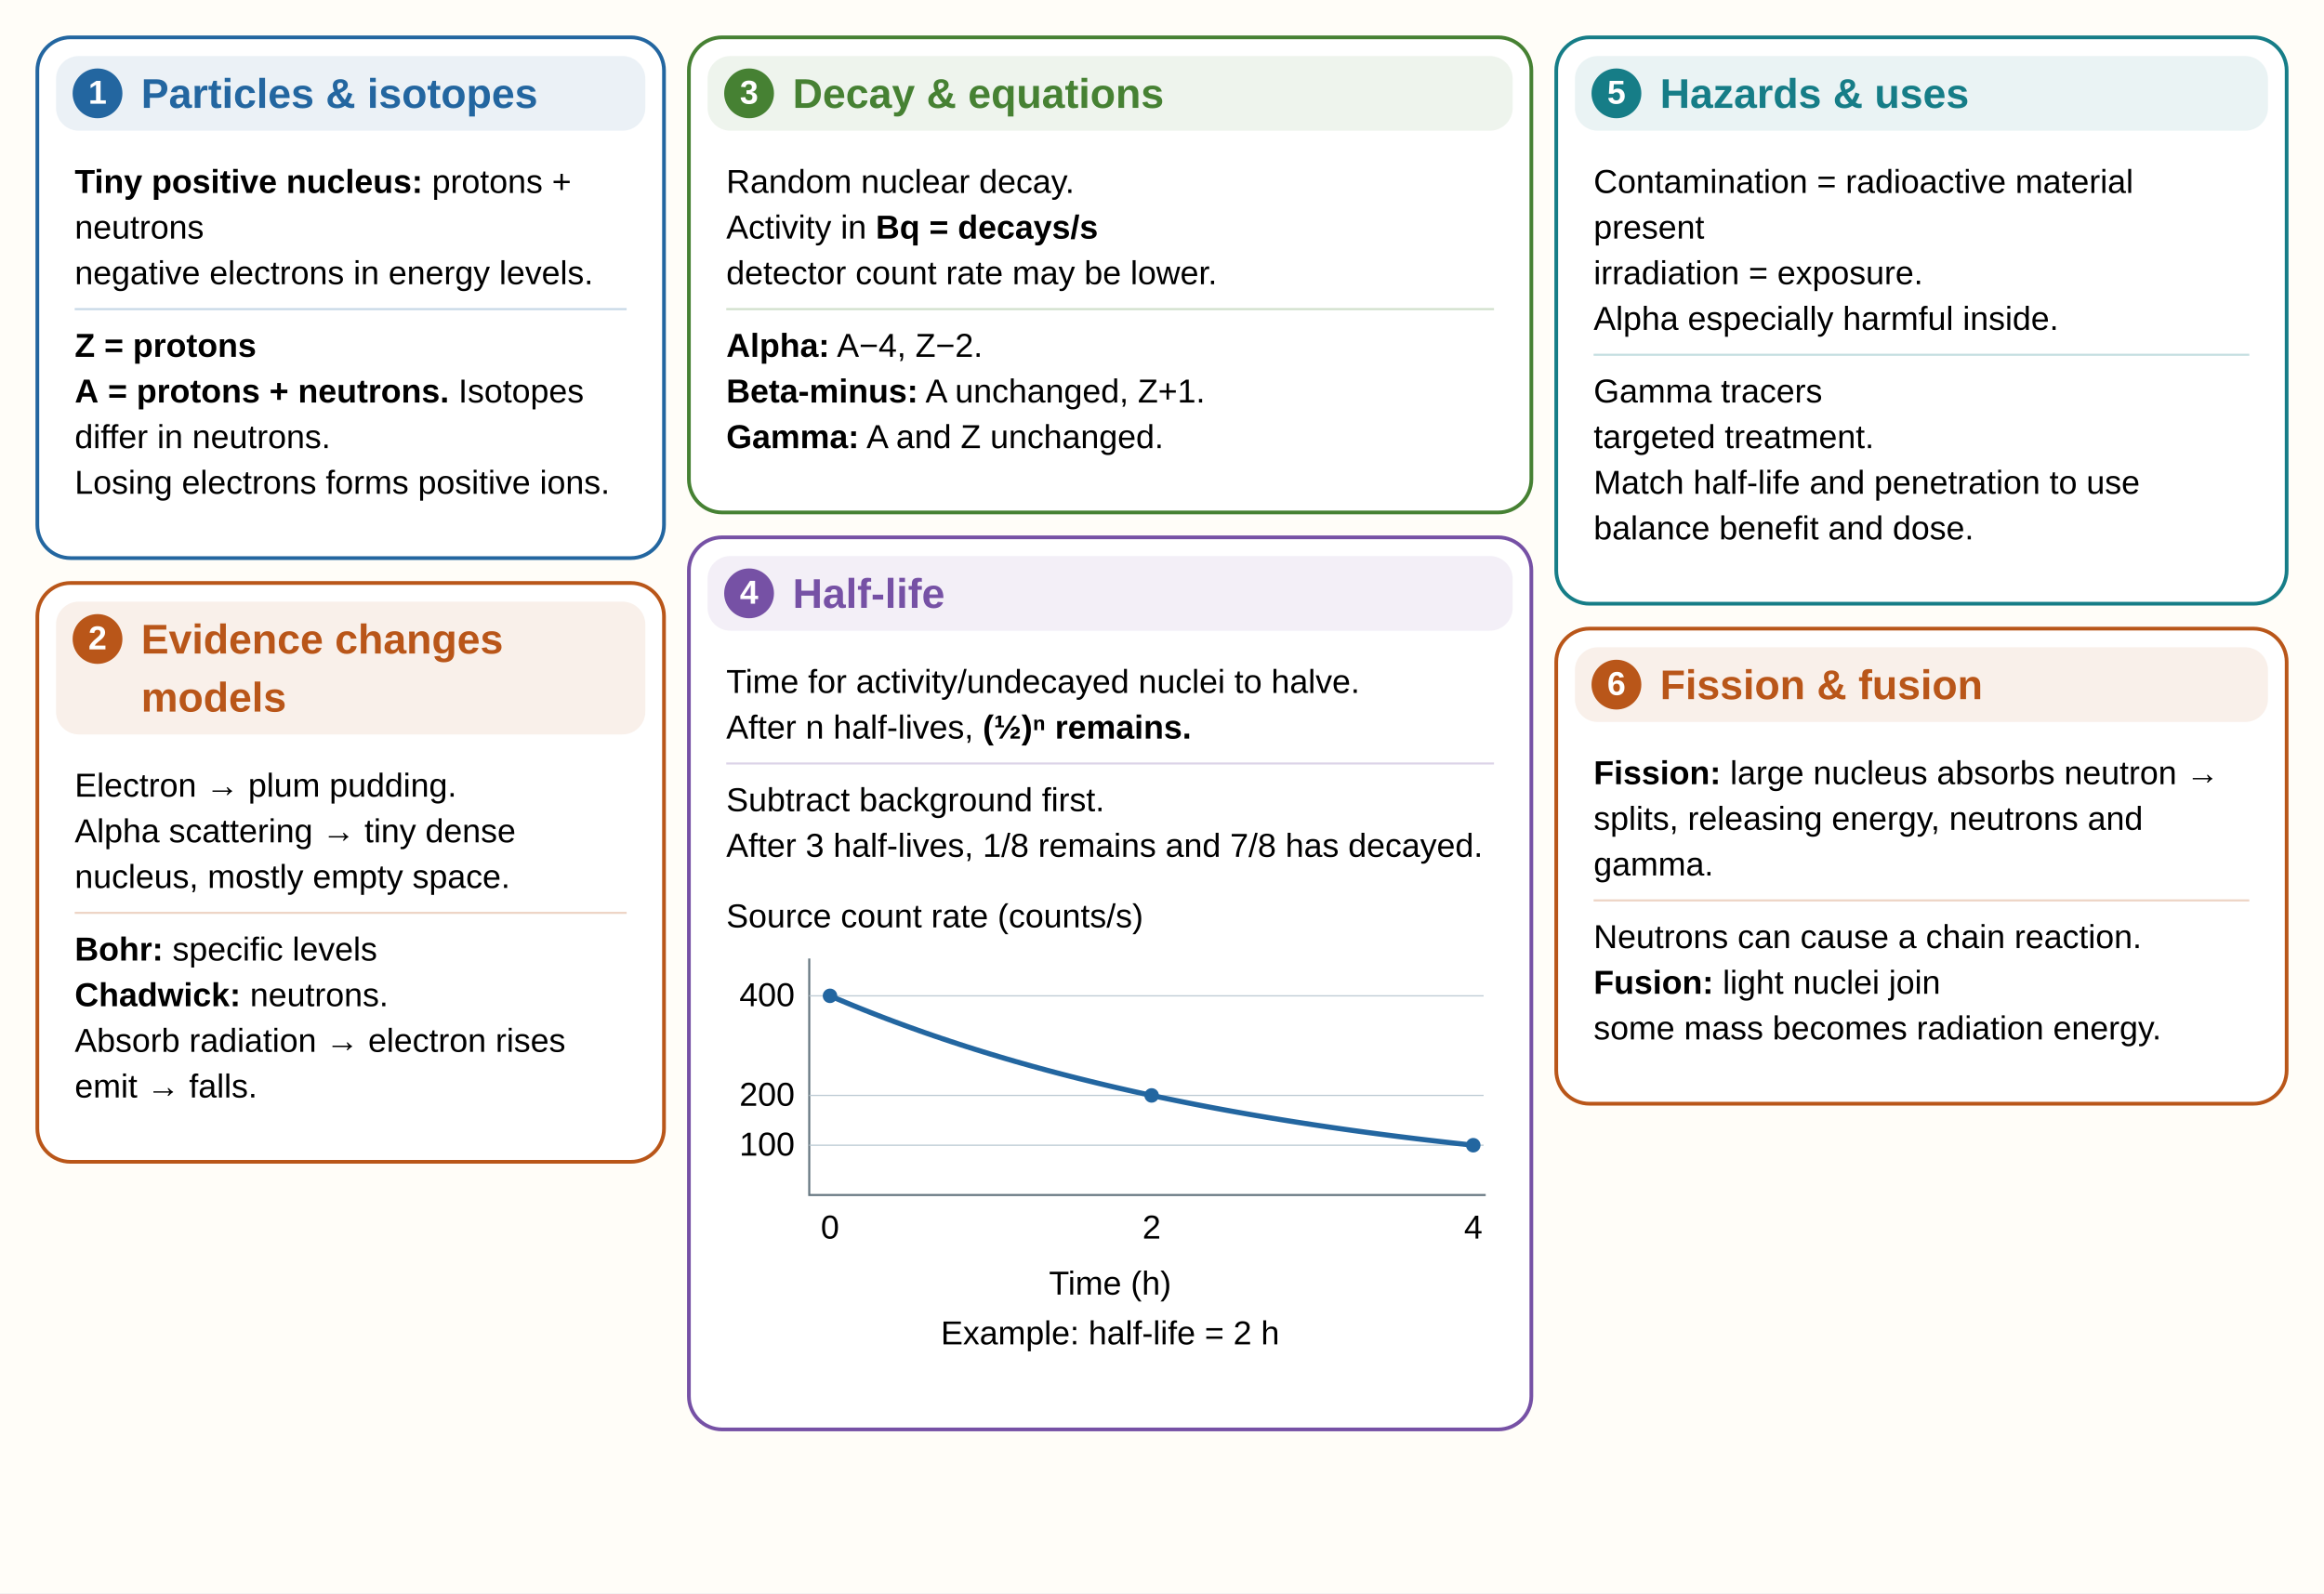
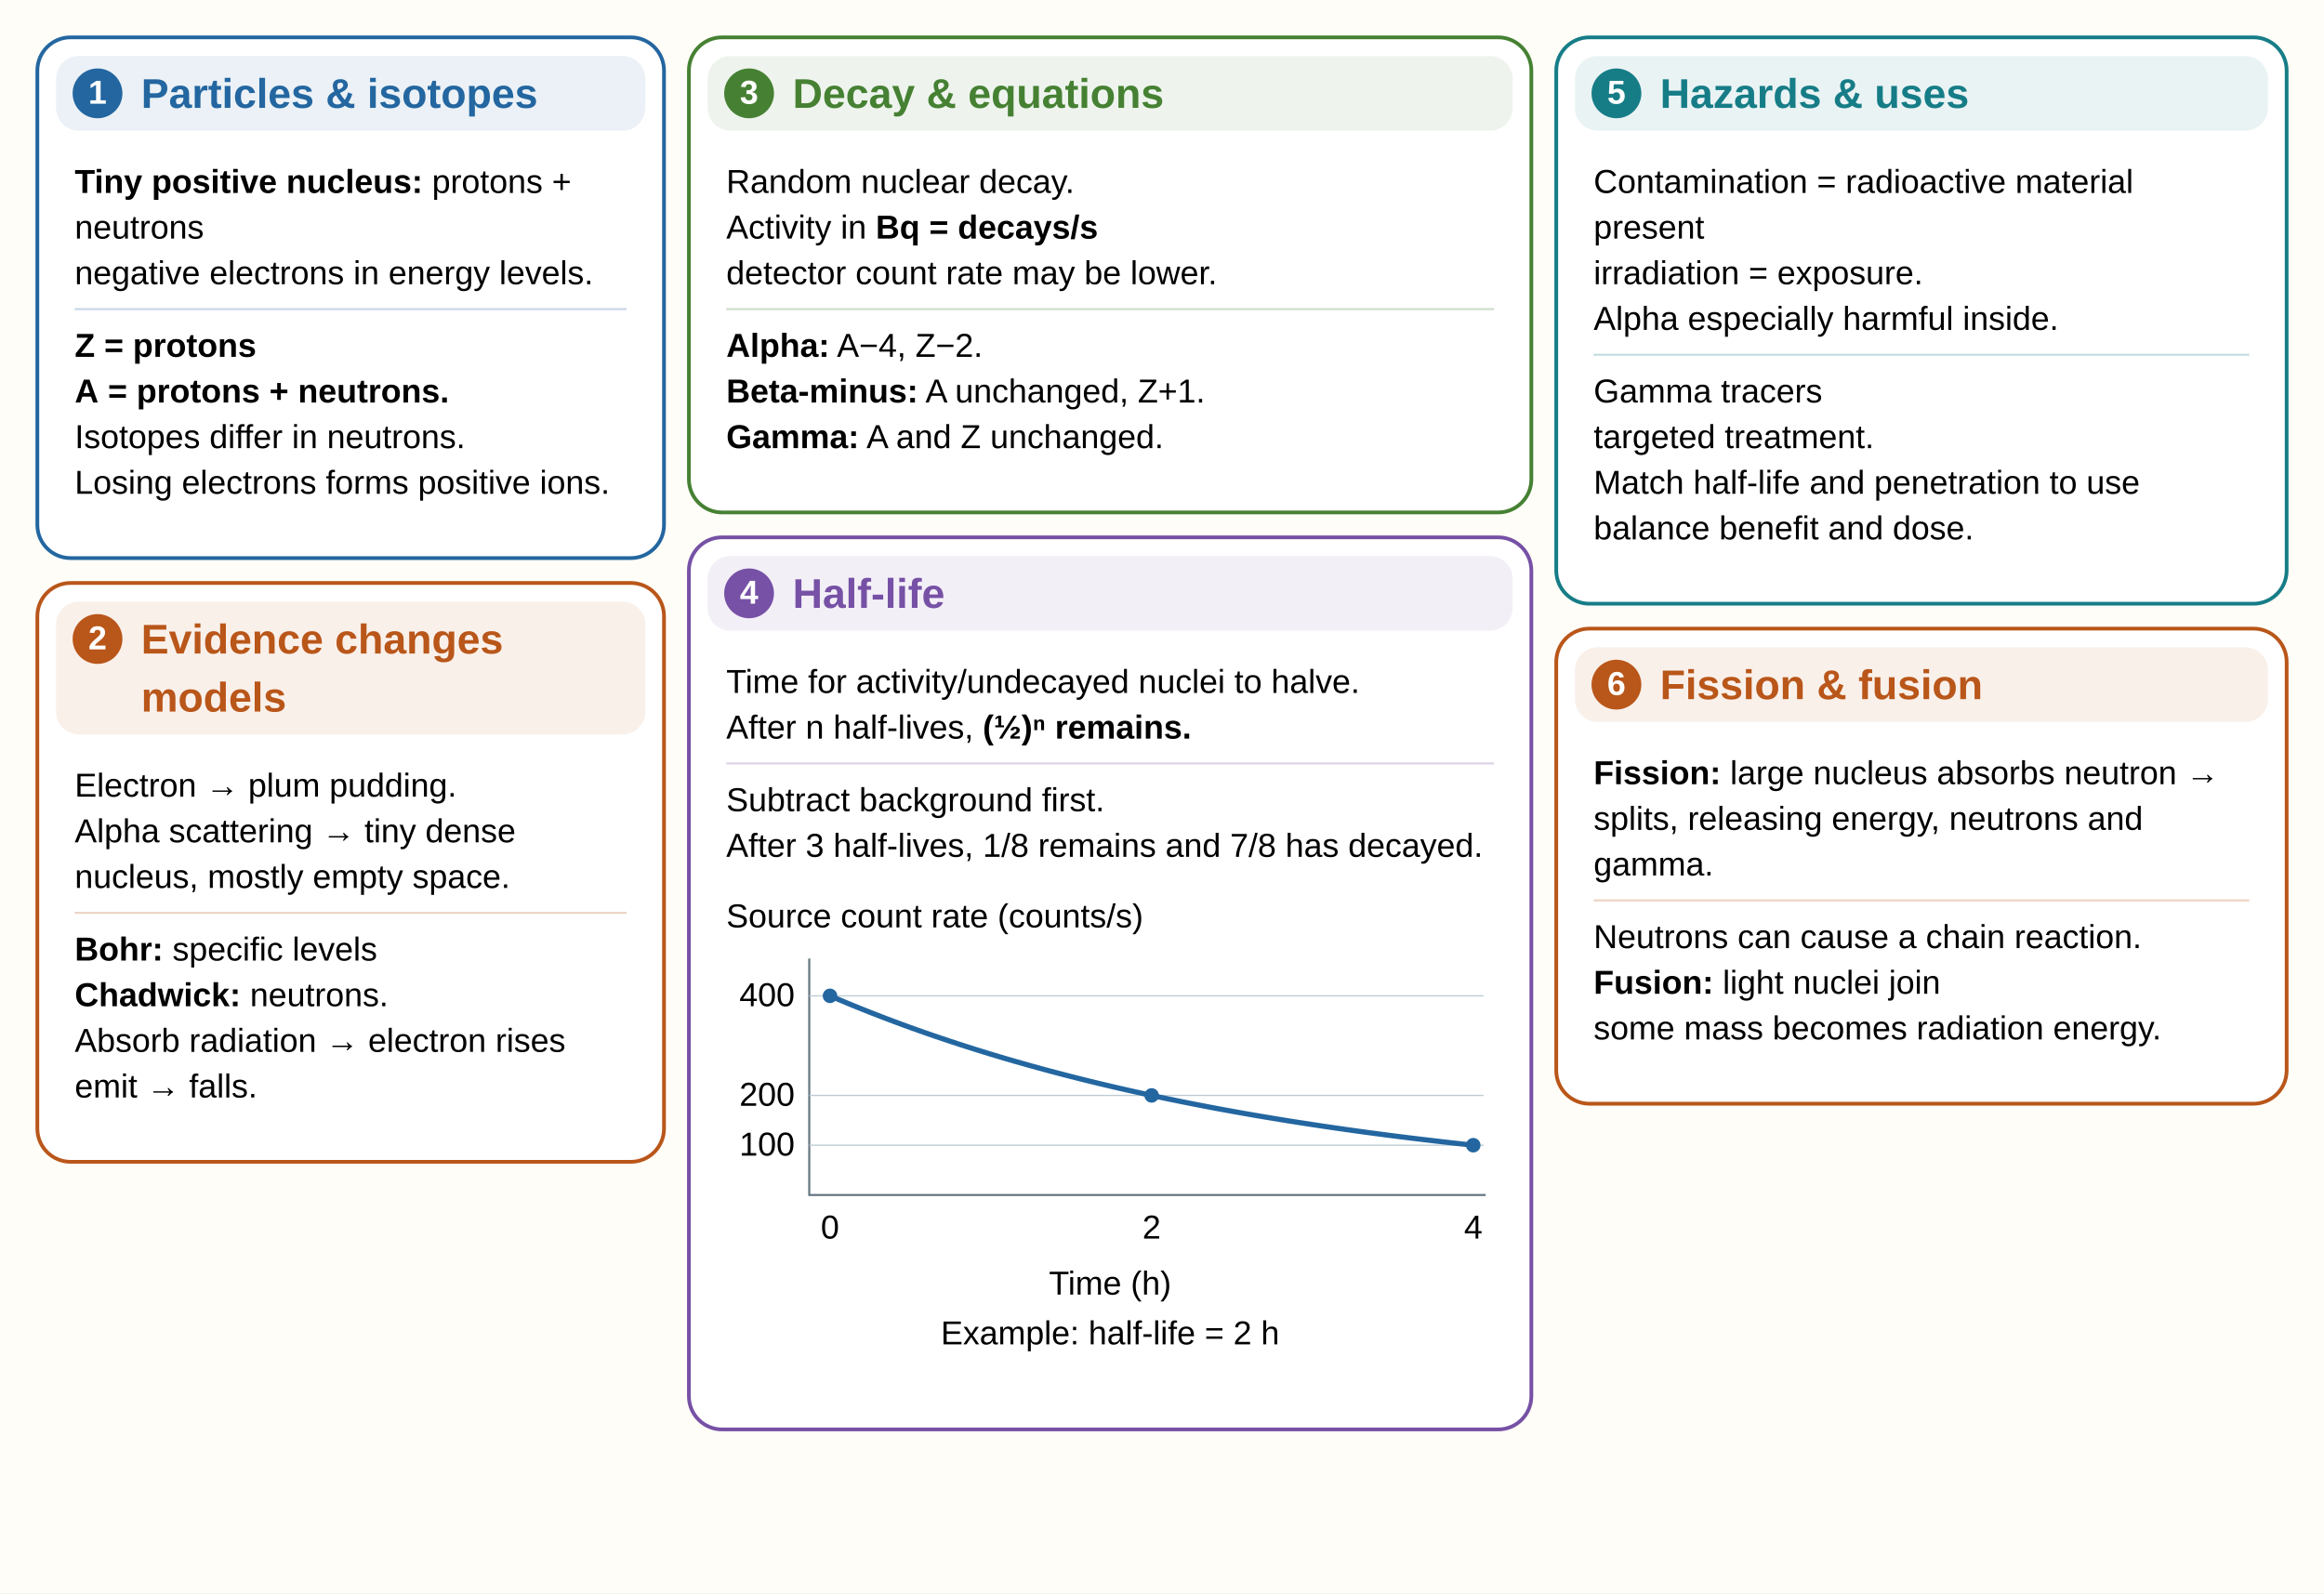
<svg xmlns="http://www.w3.org/2000/svg" width="2400" height="1645.714" viewBox="0 0 1120 768" role="img" aria-labelledby="map-title map-description" data-print-width-mm="277" font-family="Segoe UI,Arial,sans-serif">
  <defs>
    <marker id="arrow-2366a0" viewBox="0 0 10 10" refX="9" refY="5" markerWidth="4" markerHeight="4" orient="auto-start-reverse">
      <path d="M1 1L9 5L1 9" fill="none" stroke="#2366a0" stroke-width="2" stroke-linejoin="round" />
    </marker>
    <marker id="arrow-b95619" viewBox="0 0 10 10" refX="9" refY="5" markerWidth="4" markerHeight="4" orient="auto-start-reverse">
      <path d="M1 1L9 5L1 9" fill="none" stroke="#b95619" stroke-width="2" stroke-linejoin="round" />
    </marker>
    <marker id="arrow-468133" viewBox="0 0 10 10" refX="9" refY="5" markerWidth="4" markerHeight="4" orient="auto-start-reverse">
      <path d="M1 1L9 5L1 9" fill="none" stroke="#468133" stroke-width="2" stroke-linejoin="round" />
    </marker>
    <marker id="arrow-7651a5" viewBox="0 0 10 10" refX="9" refY="5" markerWidth="4" markerHeight="4" orient="auto-start-reverse">
      <path d="M1 1L9 5L1 9" fill="none" stroke="#7651a5" stroke-width="2" stroke-linejoin="round" />
    </marker>
    <marker id="arrow-167d87" viewBox="0 0 10 10" refX="9" refY="5" markerWidth="4" markerHeight="4" orient="auto-start-reverse">
      <path d="M1 1L9 5L1 9" fill="none" stroke="#167d87" stroke-width="2" stroke-linejoin="round" />
    </marker>
    <marker id="arrow-b95619" viewBox="0 0 10 10" refX="9" refY="5" markerWidth="4" markerHeight="4" orient="auto-start-reverse">
      <path d="M1 1L9 5L1 9" fill="none" stroke="#b95619" stroke-width="2" stroke-linejoin="round" />
    </marker>
  </defs>
  <rect width="1120" height="768" fill="#fffdf8" />
  <g class="map-section" id="section-1" data-source-panel="0" data-bounds="0,0,302,251" transform="translate(18 18)">
    <rect width="302" height="251" rx="16" fill="white" stroke="#2366a0" stroke-width="1.8" />
    <g class="section-heading">
      <rect x="9" y="9" width="284" height="36" rx="11" fill="#2366a0" opacity=".09" />
      <circle cx="29" cy="27" r="12" fill="#2366a0" />
      <text class="diagram-label" x="29" y="32" font-size="16" fill="white" font-weight="700" text-anchor="middle">1</text>
      <text class="panel-title" x="50" y="34" font-size="20" fill="#2366a0" font-weight="700" text-anchor="start">Particles &amp; isotopes</text>
    </g>
    <g class="section-body">
      <text class="body-text" x="18" y="75" font-size="16" fill="#000000" font-weight="400" text-anchor="start">
        <tspan font-weight="700">Tiny</tspan>
        <tspan font-weight="700">positive</tspan>
        <tspan font-weight="700">nucleus:</tspan> protons +</text>
      <text class="body-text" x="18" y="97" font-size="16" fill="#000000" font-weight="400" text-anchor="start">neutrons</text>
      <text class="body-text" x="18" y="119" font-size="16" fill="#000000" font-weight="400" text-anchor="start">negative electrons in energy levels.</text>
      <path class="section-divider" d="M18 131H284" stroke="#2366a0" stroke-opacity=".25" stroke-width="1" fill="none" />
      <text class="body-text" x="18" y="154" font-size="16" fill="#000000" font-weight="400" text-anchor="start">
        <tspan font-weight="700">Z</tspan>
        <tspan font-weight="700">=</tspan>
        <tspan font-weight="700">protons</tspan>
      </text>
      <text class="body-text" x="18" y="176" font-size="16" fill="#000000" font-weight="400" text-anchor="start">
        <tspan font-weight="700">A</tspan>
        <tspan font-weight="700">=</tspan>
        <tspan font-weight="700">protons</tspan>
        <tspan font-weight="700">+</tspan>
-         <tspan font-weight="700">neutrons.</tspan> Isotopes</text>
-       <text class="body-text" x="18" y="198" font-size="16" fill="#000000" font-weight="400" text-anchor="start">differ in neutrons.</text>
+         <tspan font-weight="700">neutrons.</tspan>
+       </text>
+       <text class="body-text" x="18" y="198" font-size="16" fill="#000000" font-weight="400" text-anchor="start">Isotopes differ in neutrons.</text>
      <text class="body-text" x="18" y="220" font-size="16" fill="#000000" font-weight="400" text-anchor="start">Losing electrons forms positive ions.</text>
    </g>
  </g>
  <g class="map-section" id="section-2" data-source-panel="1" data-bounds="0,0,302,279" transform="translate(18 281)">
    <rect width="302" height="279" rx="16" fill="white" stroke="#b95619" stroke-width="1.8" />
    <g class="section-heading">
      <rect x="9" y="9" width="284" height="64" rx="11" fill="#b95619" opacity=".09" />
      <circle cx="29" cy="27" r="12" fill="#b95619" />
      <text class="diagram-label" x="29" y="32" font-size="16" fill="white" font-weight="700" text-anchor="middle">2</text>
      <text class="panel-title" x="50" y="34" font-size="20" fill="#b95619" font-weight="700" text-anchor="start">Evidence changes</text>
      <text class="panel-title" x="50" y="62" font-size="20" fill="#b95619" font-weight="700" text-anchor="start">models</text>
    </g>
    <g class="section-body">
      <text class="body-text" x="18" y="103" font-size="16" fill="#000000" font-weight="400" text-anchor="start">Electron → plum pudding.</text>
      <text class="body-text" x="18" y="125" font-size="16" fill="#000000" font-weight="400" text-anchor="start">Alpha scattering → tiny dense</text>
      <text class="body-text" x="18" y="147" font-size="16" fill="#000000" font-weight="400" text-anchor="start">nucleus, mostly empty space.</text>
      <path class="section-divider" d="M18 159H284" stroke="#b95619" stroke-opacity=".25" stroke-width="1" fill="none" />
      <text class="body-text" x="18" y="182" font-size="16" fill="#000000" font-weight="400" text-anchor="start">
        <tspan font-weight="700">Bohr:</tspan> specific levels</text>
      <text class="body-text" x="18" y="204" font-size="16" fill="#000000" font-weight="400" text-anchor="start">
        <tspan font-weight="700">Chadwick:</tspan> neutrons.</text>
      <text class="body-text" x="18" y="226" font-size="16" fill="#000000" font-weight="400" text-anchor="start">Absorb radiation → electron rises</text>
      <text class="body-text" x="18" y="248" font-size="16" fill="#000000" font-weight="400" text-anchor="start">emit → falls.</text>
    </g>
  </g>
  <g class="map-section" id="section-3" data-source-panel="2" data-bounds="0,0,406,229" transform="translate(332 18)">
    <rect width="406" height="229" rx="16" fill="white" stroke="#468133" stroke-width="1.8" />
    <g class="section-heading">
      <rect x="9" y="9" width="388" height="36" rx="11" fill="#468133" opacity=".09" />
      <circle cx="29" cy="27" r="12" fill="#468133" />
      <text class="diagram-label" x="29" y="32" font-size="16" fill="white" font-weight="700" text-anchor="middle">3</text>
      <text class="panel-title" x="50" y="34" font-size="20" fill="#468133" font-weight="700" text-anchor="start">Decay &amp; equations</text>
    </g>
    <g class="section-body">
      <text class="body-text" x="18" y="75" font-size="16" fill="#000000" font-weight="400" text-anchor="start">Random nuclear decay.</text>
      <text class="body-text" x="18" y="97" font-size="16" fill="#000000" font-weight="400" text-anchor="start">Activity in <tspan font-weight="700">Bq</tspan>
        <tspan font-weight="700">=</tspan>
        <tspan font-weight="700">decays/s</tspan>
      </text>
      <text class="body-text" x="18" y="119" font-size="16" fill="#000000" font-weight="400" text-anchor="start">detector count rate may be lower.</text>
      <path class="section-divider" d="M18 131H388" stroke="#468133" stroke-opacity=".25" stroke-width="1" fill="none" />
      <text class="body-text" x="18" y="154" font-size="16" fill="#000000" font-weight="400" text-anchor="start">
        <tspan font-weight="700">Alpha:</tspan> A−4, Z−2.</text>
      <text class="body-text" x="18" y="176" font-size="16" fill="#000000" font-weight="400" text-anchor="start">
        <tspan font-weight="700">Beta-minus:</tspan> A unchanged, Z+1.</text>
      <text class="body-text" x="18" y="198" font-size="16" fill="#000000" font-weight="400" text-anchor="start">
        <tspan font-weight="700">Gamma:</tspan> A and Z unchanged.</text>
    </g>
  </g>
  <g class="map-section" id="section-4" data-source-panel="3" data-bounds="0,0,406,430" transform="translate(332 259)">
    <rect width="406" height="430" rx="16" fill="white" stroke="#7651a5" stroke-width="1.8" />
    <g class="section-heading">
      <rect x="9" y="9" width="388" height="36" rx="11" fill="#7651a5" opacity=".09" />
      <circle cx="29" cy="27" r="12" fill="#7651a5" />
      <text class="diagram-label" x="29" y="32" font-size="16" fill="white" font-weight="700" text-anchor="middle">4</text>
      <text class="panel-title" x="50" y="34" font-size="20" fill="#7651a5" font-weight="700" text-anchor="start">Half-life</text>
    </g>
    <g class="section-body">
      <text class="body-text" x="18" y="75" font-size="16" fill="#000000" font-weight="400" text-anchor="start">Time for activity/undecayed nuclei to halve.</text>
      <text class="body-text" x="18" y="97" font-size="16" fill="#000000" font-weight="400" text-anchor="start">After n half-lives, <tspan font-weight="700">(½)ⁿ</tspan>
        <tspan font-weight="700">remains.</tspan>
      </text>
      <path class="section-divider" d="M18 109H388" stroke="#7651a5" stroke-opacity=".25" stroke-width="1" fill="none" />
      <text class="body-text" x="18" y="132" font-size="16" fill="#000000" font-weight="400" text-anchor="start">Subtract background first.</text>
      <text class="body-text" x="18" y="154" font-size="16" fill="#000000" font-weight="400" text-anchor="start">After 3 half-lives, 1/8 remains and 7/8 has decayed.</text>
      <g transform="translate(18 172)">
        <g class="concept-illustration">
          <text class="diagram-label" x="0" y="16" font-size="16" fill="#000000" text-anchor="start">Source count rate (counts/s)</text>
          <path d="M40 31V145H366" fill="none" stroke="#667781" stroke-width="1" />
          <text class="diagram-label" x="33" y="54.0" font-size="16" fill="#000000" text-anchor="end">400</text>
          <path d="M40 49.0H365" fill="none" stroke="#bdcbd4" stroke-width="0.6" />
          <text class="diagram-label" x="33" y="102.0" font-size="16" fill="#000000" text-anchor="end">200</text>
          <path d="M40 97.0H365" fill="none" stroke="#bdcbd4" stroke-width="0.6" />
          <text class="diagram-label" x="33" y="126.0" font-size="16" fill="#000000" text-anchor="end">100</text>
          <path d="M40 121.0H365" fill="none" stroke="#bdcbd4" stroke-width="0.6" />
          <polyline points="50.0,49.0 53.875,50.649 57.75,52.27 61.625,53.863 65.5,55.429 69.375,56.968 73.25,58.48 77.125,59.966 81.0,61.427 84.875,62.863 88.75,64.274 92.625,65.661 96.5,67.024 100.375,68.363 104.25,69.68 108.125,70.974 112.0,72.246 115.875,73.495 119.75,74.724 123.625,75.931 127.5,77.118 131.375,78.284 135.25,79.43 139.125,80.557 143.0,81.664 146.875,82.752 150.75,83.821 154.625,84.872 158.5,85.905 162.375,86.92 166.25,87.918 170.125,88.899 174.0,89.862 177.875,90.81 181.75,91.741 185.625,92.656 189.5,93.555 193.375,94.439 197.25,95.307 201.125,96.161 205.0,97.0 208.875,97.825 212.75,98.635 216.625,99.432 220.5,100.214 224.375,100.984 228.25,101.74 232.125,102.483 236.0,103.214 239.875,103.931 243.75,104.637 247.625,105.33 251.5,106.012 255.375,106.682 259.25,107.34 263.125,107.987 267.0,108.623 270.875,109.248 274.75,109.862 278.625,110.466 282.5,111.059 286.375,111.642 290.25,112.215 294.125,112.778 298.0,113.332 301.875,113.876 305.75,114.411 309.625,114.936 313.5,115.453 317.375,115.96 321.25,116.459 325.125,116.949 329.0,117.431 332.875,117.905 336.75,118.37 340.625,118.828 344.5,119.277 348.375,119.719 352.25,120.154 356.125,120.58 360.0,121.0" fill="none" stroke="#2366a0" stroke-width="2.5" />
          <circle cx="50.0" cy="49.0" r="3.5" fill="#2366a0" />
          <text class="diagram-label" x="50.0" y="166" font-size="16" fill="#000000" text-anchor="middle">0</text>
          <circle cx="205.0" cy="97.0" r="3.5" fill="#2366a0" />
          <text class="diagram-label" x="205.0" y="166" font-size="16" fill="#000000" text-anchor="middle">2</text>
          <circle cx="360.0" cy="121.0" r="3.5" fill="#2366a0" />
          <text class="diagram-label" x="360.0" y="166" font-size="16" fill="#000000" text-anchor="middle">4</text>
          <text class="diagram-label" x="185.0" y="193" font-size="16" fill="#000000" text-anchor="middle">Time (h)</text>
          <text class="diagram-label" x="185.0" y="217" font-size="16" fill="#000000" text-anchor="middle">Example: half-life = 2 h</text>
        </g>
      </g>
    </g>
  </g>
  <g class="map-section" id="section-5" data-source-panel="4" data-bounds="0,0,352,273" transform="translate(750 18)">
    <rect width="352" height="273" rx="16" fill="white" stroke="#167d87" stroke-width="1.8" />
    <g class="section-heading">
      <rect x="9" y="9" width="334" height="36" rx="11" fill="#167d87" opacity=".09" />
      <circle cx="29" cy="27" r="12" fill="#167d87" />
      <text class="diagram-label" x="29" y="32" font-size="16" fill="white" font-weight="700" text-anchor="middle">5</text>
      <text class="panel-title" x="50" y="34" font-size="20" fill="#167d87" font-weight="700" text-anchor="start">Hazards &amp; uses</text>
    </g>
    <g class="section-body">
      <text class="body-text" x="18" y="75" font-size="16" fill="#000000" font-weight="400" text-anchor="start">Contamination = radioactive material</text>
      <text class="body-text" x="18" y="97" font-size="16" fill="#000000" font-weight="400" text-anchor="start">present</text>
      <text class="body-text" x="18" y="119" font-size="16" fill="#000000" font-weight="400" text-anchor="start">irradiation = exposure.</text>
      <text class="body-text" x="18" y="141" font-size="16" fill="#000000" font-weight="400" text-anchor="start">Alpha especially harmful inside.</text>
      <path class="section-divider" d="M18 153H334" stroke="#167d87" stroke-opacity=".25" stroke-width="1" fill="none" />
      <text class="body-text" x="18" y="176" font-size="16" fill="#000000" font-weight="400" text-anchor="start">Gamma tracers</text>
      <text class="body-text" x="18" y="198" font-size="16" fill="#000000" font-weight="400" text-anchor="start">targeted treatment.</text>
      <text class="body-text" x="18" y="220" font-size="16" fill="#000000" font-weight="400" text-anchor="start">Match half-life and penetration to use</text>
      <text class="body-text" x="18" y="242" font-size="16" fill="#000000" font-weight="400" text-anchor="start">balance benefit and dose.</text>
    </g>
  </g>
  <g class="map-section" id="section-6" data-source-panel="5" data-bounds="0,0,352,229" transform="translate(750 303)">
    <rect width="352" height="229" rx="16" fill="white" stroke="#b95619" stroke-width="1.8" />
    <g class="section-heading">
      <rect x="9" y="9" width="334" height="36" rx="11" fill="#b95619" opacity=".09" />
      <circle cx="29" cy="27" r="12" fill="#b95619" />
      <text class="diagram-label" x="29" y="32" font-size="16" fill="white" font-weight="700" text-anchor="middle">6</text>
      <text class="panel-title" x="50" y="34" font-size="20" fill="#b95619" font-weight="700" text-anchor="start">Fission &amp; fusion</text>
    </g>
    <g class="section-body">
      <text class="body-text" x="18" y="75" font-size="16" fill="#000000" font-weight="400" text-anchor="start">
        <tspan font-weight="700">Fission:</tspan> large nucleus absorbs neutron →</text>
      <text class="body-text" x="18" y="97" font-size="16" fill="#000000" font-weight="400" text-anchor="start">splits, releasing energy, neutrons and</text>
      <text class="body-text" x="18" y="119" font-size="16" fill="#000000" font-weight="400" text-anchor="start">gamma.</text>
      <path class="section-divider" d="M18 131H334" stroke="#b95619" stroke-opacity=".25" stroke-width="1" fill="none" />
      <text class="body-text" x="18" y="154" font-size="16" fill="#000000" font-weight="400" text-anchor="start">Neutrons can cause a chain reaction.</text>
      <text class="body-text" x="18" y="176" font-size="16" fill="#000000" font-weight="400" text-anchor="start">
        <tspan font-weight="700">Fusion:</tspan> light nuclei join</text>
      <text class="body-text" x="18" y="198" font-size="16" fill="#000000" font-weight="400" text-anchor="start">some mass becomes radiation energy.</text>
    </g>
  </g>
</svg>
